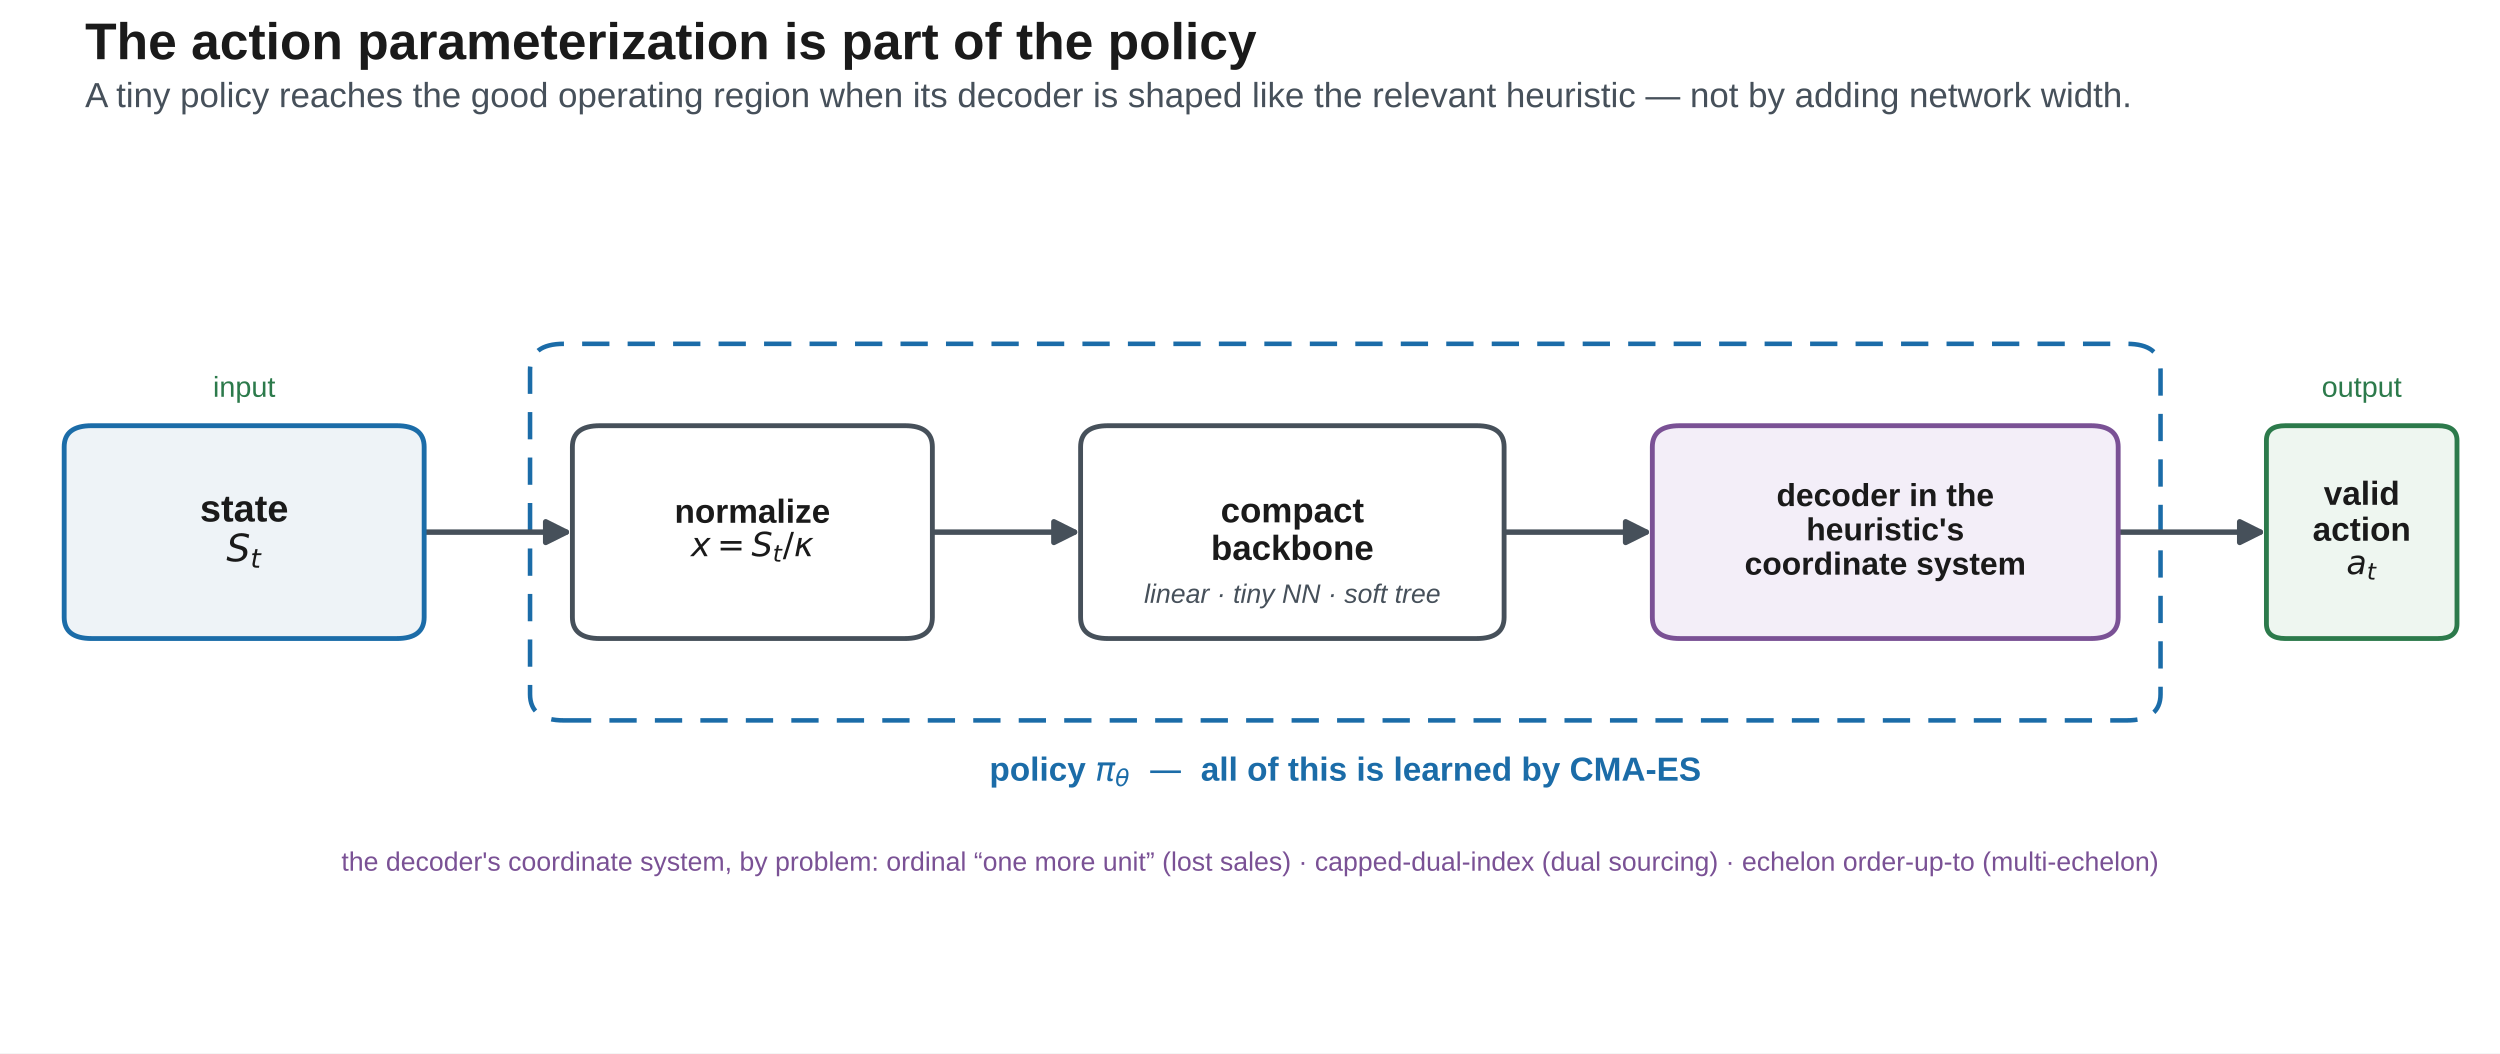
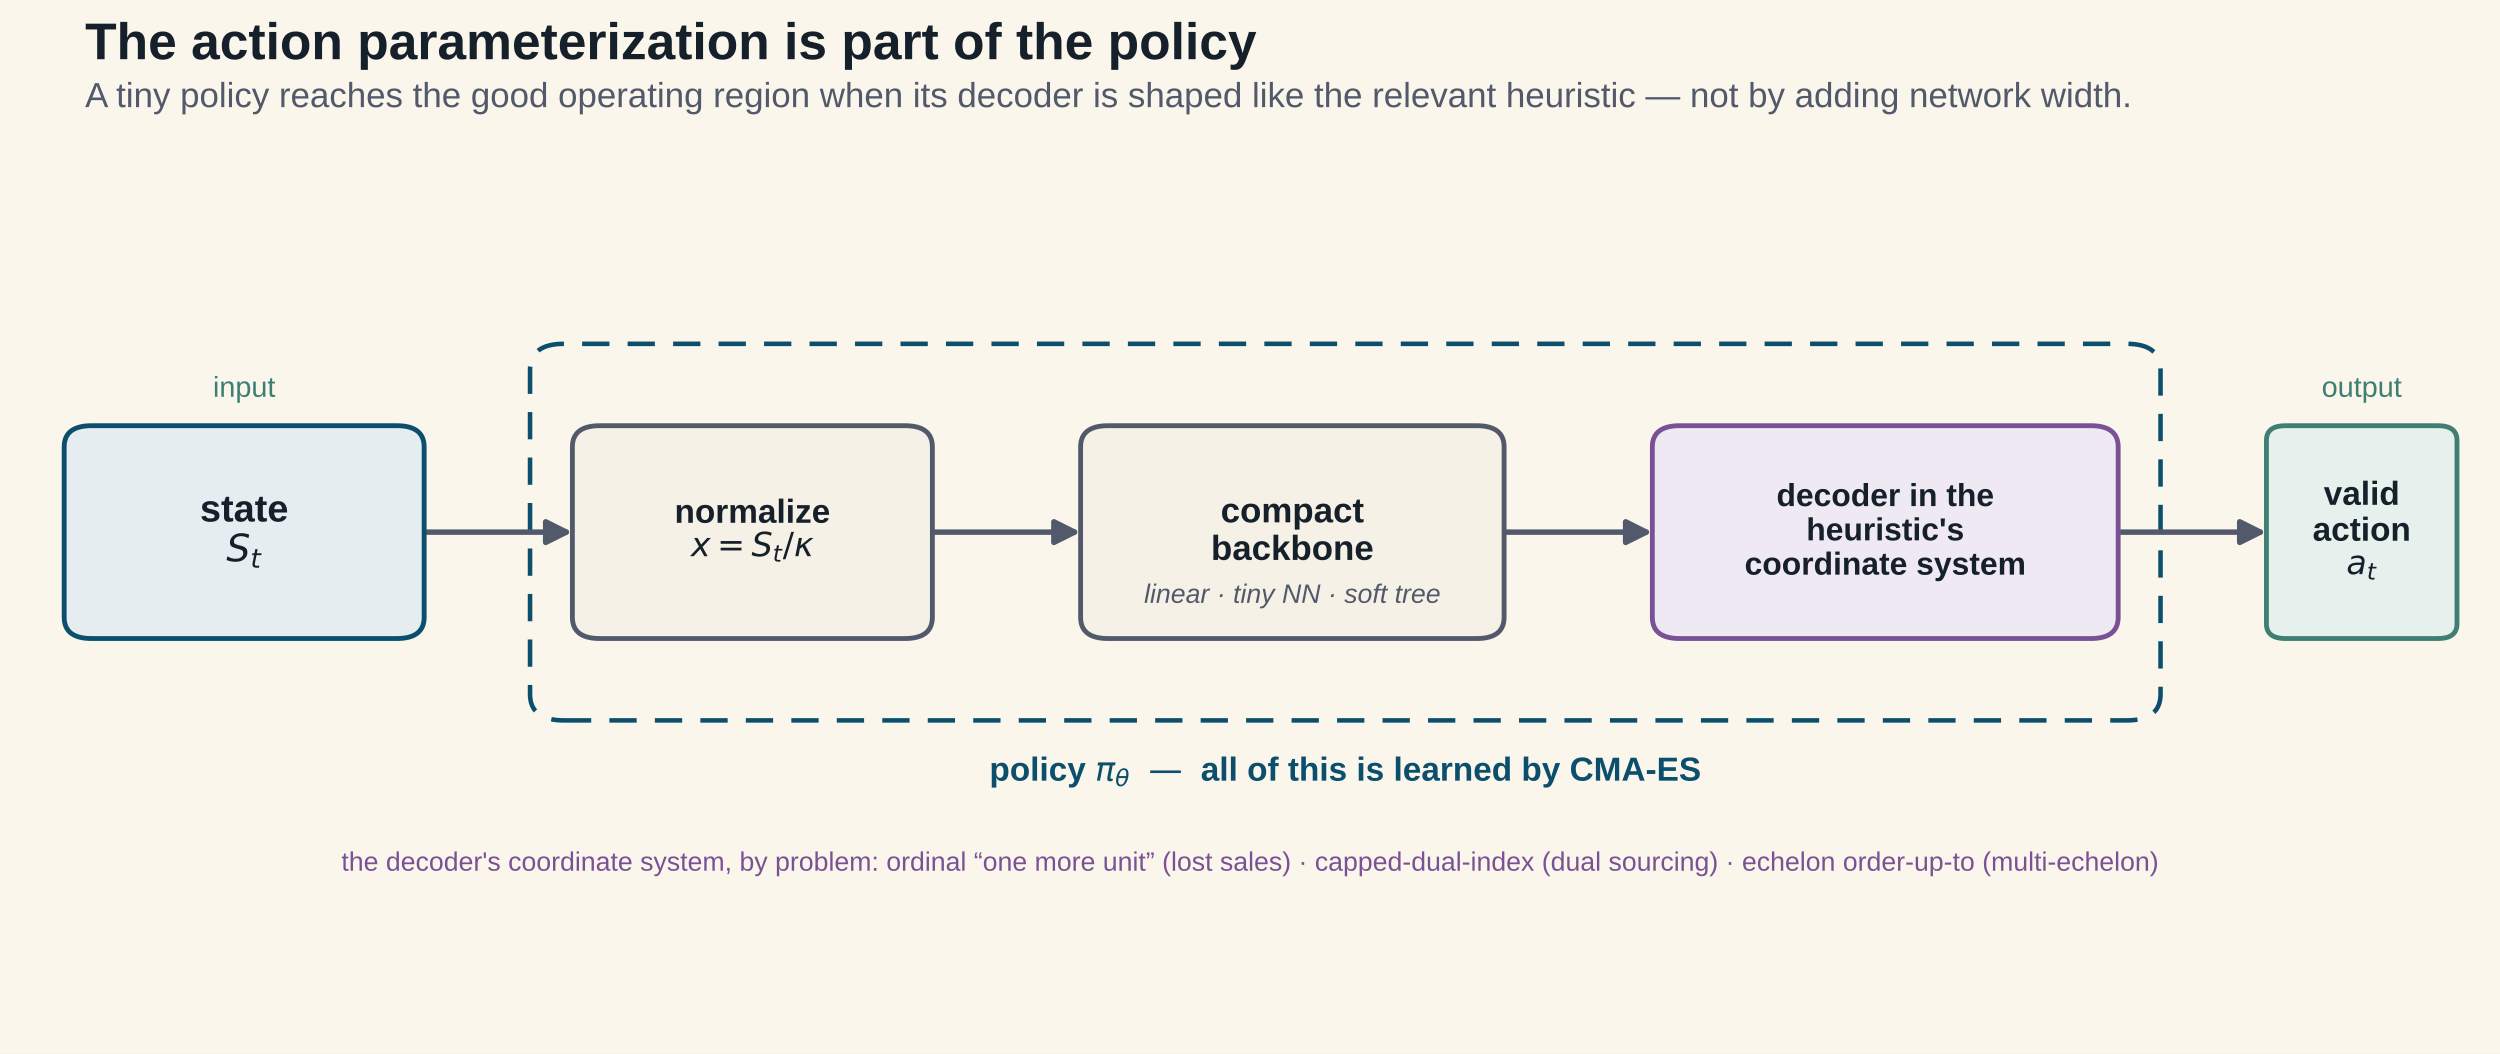
<svg xmlns="http://www.w3.org/2000/svg" width="824.544pt" height="347.4pt" viewBox="0 0 824.544 347.4" version="1.1">
  <defs>
    <style type="text/css">*{stroke-linejoin: round; stroke-linecap: butt}</style>
  </defs>
  <g id="figure_1">
    <g id="patch_1">
-       <path d="M 0 347.4  L 824.544 347.4  L 824.544 0  L 0 0  z " style="fill: #ffffff" />
+       <path d="M 0 347.4  L 824.544 347.4  L 824.544 0  L 0 0  z " style="fill: #fbf6ec" />
    </g>
    <g id="axes_1">
      <g id="patch_2">
-         <path d="M 185.99 237.6  L 701.41 237.6  Q 712.584 237.6 712.584 228.96  L 712.584 122.04  Q 712.584 113.4 701.41 113.4  L 185.99 113.4  Q 174.816 113.4 174.816 122.04  L 174.816 228.96  Q 174.816 237.6 185.99 237.6  L 185.99 237.6  z " clip-path="url(#pb8a349b2c7)" style="fill: none; stroke-dasharray: 9,6; stroke-dashoffset: 0; stroke: #1b6ca8; stroke-width: 1.5; stroke-linejoin: miter" />
+         <path d="M 185.99 237.6  L 701.41 237.6  Q 712.584 237.6 712.584 228.96  L 712.584 122.04  Q 712.584 113.4 701.41 113.4  L 185.99 113.4  Q 174.816 113.4 174.816 122.04  L 174.816 228.96  Q 174.816 237.6 185.99 237.6  L 185.99 237.6  z " clip-path="url(#p1f6740c316)" style="fill: none; stroke-dasharray: 9,6; stroke-dashoffset: 0; stroke: #0b4f6c; stroke-width: 1.5; stroke-linejoin: miter" />
      </g>
      <g id="patch_3">
-         <path d="M 139.896 175.5  Q 164.34 175.5 186.772 175.5  " clip-path="url(#pb8a349b2c7)" style="fill: none; stroke: #46505a; stroke-width: 1.8; stroke-linecap: round" />
-         <path d="M 179.972 172.1  L 186.772 175.5  L 179.972 178.9  z " clip-path="url(#pb8a349b2c7)" style="fill: #46505a; stroke: #46505a; stroke-width: 1.8; stroke-linecap: round" />
+         <path d="M 139.896 175.5  Q 164.34 175.5 186.772 175.5  " clip-path="url(#p1f6740c316)" style="fill: none; stroke: #52596a; stroke-width: 1.8; stroke-linecap: round" />
+         <path d="M 179.972 172.1  L 186.772 175.5  L 179.972 178.9  z " clip-path="url(#p1f6740c316)" style="fill: #52596a; stroke: #52596a; stroke-width: 1.8; stroke-linecap: round" />
      </g>
      <g id="patch_4">
-         <path d="M 307.512 175.5  Q 331.956 175.5 354.388 175.5  " clip-path="url(#pb8a349b2c7)" style="fill: none; stroke: #46505a; stroke-width: 1.8; stroke-linecap: round" />
-         <path d="M 347.588 172.1  L 354.388 175.5  L 347.588 178.9  z " clip-path="url(#pb8a349b2c7)" style="fill: #46505a; stroke: #46505a; stroke-width: 1.8; stroke-linecap: round" />
+         <path d="M 307.512 175.5  Q 331.956 175.5 354.388 175.5  " clip-path="url(#p1f6740c316)" style="fill: none; stroke: #52596a; stroke-width: 1.8; stroke-linecap: round" />
+         <path d="M 347.588 172.1  L 354.388 175.5  L 347.588 178.9  z " clip-path="url(#p1f6740c316)" style="fill: #52596a; stroke: #52596a; stroke-width: 1.8; stroke-linecap: round" />
      </g>
      <g id="patch_5">
-         <path d="M 496.08 175.5  Q 520.524 175.5 542.956 175.5  " clip-path="url(#pb8a349b2c7)" style="fill: none; stroke: #46505a; stroke-width: 1.8; stroke-linecap: round" />
-         <path d="M 536.156 172.1  L 542.956 175.5  L 536.156 178.9  z " clip-path="url(#pb8a349b2c7)" style="fill: #46505a; stroke: #46505a; stroke-width: 1.8; stroke-linecap: round" />
+         <path d="M 496.08 175.5  Q 520.524 175.5 542.956 175.5  " clip-path="url(#p1f6740c316)" style="fill: none; stroke: #52596a; stroke-width: 1.8; stroke-linecap: round" />
+         <path d="M 536.156 172.1  L 542.956 175.5  L 536.156 178.9  z " clip-path="url(#p1f6740c316)" style="fill: #52596a; stroke: #52596a; stroke-width: 1.8; stroke-linecap: round" />
      </g>
      <g id="patch_6">
-         <path d="M 698.616 175.5  Q 723.06 175.5 745.492 175.5  " clip-path="url(#pb8a349b2c7)" style="fill: none; stroke: #46505a; stroke-width: 1.8; stroke-linecap: round" />
-         <path d="M 738.692 172.1  L 745.492 175.5  L 738.692 178.9  z " clip-path="url(#pb8a349b2c7)" style="fill: #46505a; stroke: #46505a; stroke-width: 1.8; stroke-linecap: round" />
+         <path d="M 698.616 175.5  Q 723.06 175.5 745.492 175.5  " clip-path="url(#p1f6740c316)" style="fill: none; stroke: #52596a; stroke-width: 1.8; stroke-linecap: round" />
+         <path d="M 738.692 172.1  L 745.492 175.5  L 738.692 178.9  z " clip-path="url(#p1f6740c316)" style="fill: #52596a; stroke: #52596a; stroke-width: 1.8; stroke-linecap: round" />
      </g>
      <g id="patch_7">
-         <path d="M 30.247 210.6  L 130.817 210.6  Q 139.896 210.6 139.896 203.58  L 139.896 147.42  Q 139.896 140.4 130.817 140.4  L 30.247 140.4  Q 21.168 140.4 21.168 147.42  L 21.168 203.58  Q 21.168 210.6 30.247 210.6  z " clip-path="url(#pb8a349b2c7)" style="fill: #eef3f7; stroke: #1b6ca8; stroke-width: 1.6; stroke-linejoin: miter" />
+         <path d="M 30.247 210.6  L 130.817 210.6  Q 139.896 210.6 139.896 203.58  L 139.896 147.42  Q 139.896 140.4 130.817 140.4  L 30.247 140.4  Q 21.168 140.4 21.168 147.42  L 21.168 203.58  Q 21.168 210.6 30.247 210.6  z " clip-path="url(#p1f6740c316)" style="fill: #e5edf1; stroke: #0b4f6c; stroke-width: 1.6; stroke-linejoin: miter" />
      </g>
      <g id="patch_8">
-         <path d="M 197.863 210.6  L 298.433 210.6  Q 307.512 210.6 307.512 203.58  L 307.512 147.42  Q 307.512 140.4 298.433 140.4  L 197.863 140.4  Q 188.784 140.4 188.784 147.42  L 188.784 203.58  Q 188.784 210.6 197.863 210.6  z " clip-path="url(#pb8a349b2c7)" style="fill: #ffffff; stroke: #46505a; stroke-width: 1.6; stroke-linejoin: miter" />
+         <path d="M 197.863 210.6  L 298.433 210.6  Q 307.512 210.6 307.512 203.58  L 307.512 147.42  Q 307.512 140.4 298.433 140.4  L 197.863 140.4  Q 188.784 140.4 188.784 147.42  L 188.784 203.58  Q 188.784 210.6 197.863 210.6  z " clip-path="url(#p1f6740c316)" style="fill: #f6f1e6; stroke: #52596a; stroke-width: 1.6; stroke-linejoin: miter" />
      </g>
      <g id="patch_9">
-         <path d="M 365.479 210.6  L 487.001 210.6  Q 496.08 210.6 496.08 203.58  L 496.08 147.42  Q 496.08 140.4 487.001 140.4  L 365.479 140.4  Q 356.4 140.4 356.4 147.42  L 356.4 203.58  Q 356.4 210.6 365.479 210.6  z " clip-path="url(#pb8a349b2c7)" style="fill: #ffffff; stroke: #46505a; stroke-width: 1.6; stroke-linejoin: miter" />
+         <path d="M 365.479 210.6  L 487.001 210.6  Q 496.08 210.6 496.08 203.58  L 496.08 147.42  Q 496.08 140.4 487.001 140.4  L 365.479 140.4  Q 356.4 140.4 356.4 147.42  L 356.4 203.58  Q 356.4 210.6 365.479 210.6  z " clip-path="url(#p1f6740c316)" style="fill: #f6f1e6; stroke: #52596a; stroke-width: 1.6; stroke-linejoin: miter" />
      </g>
      <g id="patch_10">
-         <path d="M 554.047 210.6  L 689.537 210.6  Q 698.616 210.6 698.616 203.58  L 698.616 147.42  Q 698.616 140.4 689.537 140.4  L 554.047 140.4  Q 544.968 140.4 544.968 147.42  L 544.968 203.58  Q 544.968 210.6 554.047 210.6  z " clip-path="url(#pb8a349b2c7)" style="fill: #f3eef8; stroke: #7a5195; stroke-width: 1.6; stroke-linejoin: miter" />
+         <path d="M 554.047 210.6  L 689.537 210.6  Q 698.616 210.6 698.616 203.58  L 698.616 147.42  Q 698.616 140.4 689.537 140.4  L 554.047 140.4  Q 544.968 140.4 544.968 147.42  L 544.968 203.58  Q 544.968 210.6 554.047 210.6  z " clip-path="url(#p1f6740c316)" style="fill: #efe9f4; stroke: #7a5195; stroke-width: 1.6; stroke-linejoin: miter" />
      </g>
      <g id="patch_11">
-         <path d="M 753.79 210.6  L 804.074 210.6  Q 810.36 210.6 810.36 205.74  L 810.36 145.26  Q 810.36 140.4 804.074 140.4  L 753.79 140.4  Q 747.504 140.4 747.504 145.26  L 747.504 205.74  Q 747.504 210.6 753.79 210.6  z " clip-path="url(#pb8a349b2c7)" style="fill: #eef6f0; stroke: #2c7a4b; stroke-width: 1.6; stroke-linejoin: miter" />
+         <path d="M 753.79 210.6  L 804.074 210.6  Q 810.36 210.6 810.36 205.74  L 810.36 145.26  Q 810.36 140.4 804.074 140.4  L 753.79 140.4  Q 747.504 140.4 747.504 145.26  L 747.504 205.74  Q 747.504 210.6 753.79 210.6  z " clip-path="url(#p1f6740c316)" style="fill: #e6f0ec; stroke: #3e7e73; stroke-width: 1.6; stroke-linejoin: miter" />
      </g>
      <g id="text_1">
-         <text style="font-weight: 700; font-size: 12.5px; font-family: 'Liberation Sans'; fill: #1a1a1a" transform="translate(65.94313 172.0004)">state</text>
-         <g style="fill: #1a1a1a" transform="translate(74.657 185.4645)">
+         <text style="font-weight: 700; font-size: 12.5px; font-family: 'Liberation Sans'; fill: #16202b" transform="translate(65.94313 172.0004)">state</text>
+         <g style="fill: #16202b" transform="translate(74.657 185.4645)">
          <text>
-             <tspan x="0" y="-0.344" style="font-style: oblique; font-size: 12.5px; font-family: 'DejaVu Sans'; fill: #1a1a1a">S</tspan>
-             <tspan x="7.935" y="1.789" style="font-style: oblique; font-size: 8.75px; font-family: 'DejaVu Sans'; fill: #1a1a1a">t</tspan>
+             <tspan x="0" y="-0.344" style="font-style: oblique; font-size: 12.5px; font-family: 'DejaVu Sans'; fill: #16202b">S</tspan>
+             <tspan x="7.935" y="1.789" style="font-style: oblique; font-size: 8.75px; font-family: 'DejaVu Sans'; fill: #16202b">t</tspan>
          </text>
        </g>
      </g>
      <g id="text_2">
-         <text style="font-weight: 700; font-size: 11px; font-family: 'Liberation Sans'; fill: #1a1a1a" transform="translate(222.475 172.4203)">normalize</text>
-         <g style="fill: #1a1a1a" transform="translate(227.853 184.2687)">
+         <text style="font-weight: 700; font-size: 11px; font-family: 'Liberation Sans'; fill: #16202b" transform="translate(222.475 172.4203)">normalize</text>
+         <g style="fill: #16202b" transform="translate(227.853 184.2687)">
          <text>
-             <tspan x="0" y="-0.828" style="font-style: oblique; font-size: 11px; font-family: 'DejaVu Sans'; fill: #1a1a1a">x</tspan>
-             <tspan x="20.013" y="-0.828" style="font-style: oblique; font-size: 11px; font-family: 'DejaVu Sans'; fill: #1a1a1a">S</tspan>
-             <tspan x="34.021" y="-0.828" style="font-style: oblique; font-size: 11px; font-family: 'DejaVu Sans'; fill: #1a1a1a">κ</tspan>
-             <tspan x="8.653" y="-0.828" style="font-size: 11px; font-family: 'DejaVu Sans'; fill: #1a1a1a">=</tspan>
-             <tspan x="30.315" y="-0.828" style="font-size: 11px; font-family: 'DejaVu Sans'; fill: #1a1a1a">/</tspan>
-             <tspan x="26.995" y="0.977" style="font-style: oblique; font-size: 7.7px; font-family: 'DejaVu Sans'; fill: #1a1a1a">t</tspan>
+             <tspan x="0" y="-0.828" style="font-style: oblique; font-size: 11px; font-family: 'DejaVu Sans'; fill: #16202b">x</tspan>
+             <tspan x="20.013" y="-0.828" style="font-style: oblique; font-size: 11px; font-family: 'DejaVu Sans'; fill: #16202b">S</tspan>
+             <tspan x="34.021" y="-0.828" style="font-style: oblique; font-size: 11px; font-family: 'DejaVu Sans'; fill: #16202b">κ</tspan>
+             <tspan x="8.653" y="-0.828" style="font-size: 11px; font-family: 'DejaVu Sans'; fill: #16202b">=</tspan>
+             <tspan x="30.315" y="-0.828" style="font-size: 11px; font-family: 'DejaVu Sans'; fill: #16202b">/</tspan>
+             <tspan x="26.995" y="0.977" style="font-style: oblique; font-size: 7.7px; font-family: 'DejaVu Sans'; fill: #16202b">t</tspan>
          </text>
        </g>
      </g>
      <g id="text_3">
-         <text style="font-weight: 700; font-size: 11.5px; font-family: 'Liberation Sans'; fill: #1a1a1a" transform="translate(402.5958 172.2804)">compact</text>
-         <text style="font-weight: 700; font-size: 11.5px; font-family: 'Liberation Sans'; fill: #1a1a1a" transform="translate(399.4019 184.6673)">backbone</text>
+         <text style="font-weight: 700; font-size: 11.5px; font-family: 'Liberation Sans'; fill: #16202b" transform="translate(402.5958 172.2804)">compact</text>
+         <text style="font-weight: 700; font-size: 11.5px; font-family: 'Liberation Sans'; fill: #16202b" transform="translate(399.4019 184.6673)">backbone</text>
      </g>
      <g id="text_4">
-         <text style="font-weight: 700; font-size: 10.5px; font-family: 'Liberation Sans'; fill: #1a1a1a" transform="translate(585.914 166.9054)">decoder in the</text>
-         <text style="font-weight: 700; font-size: 10.5px; font-family: 'Liberation Sans'; fill: #1a1a1a" transform="translate(595.7438 178.2152)">heuristic's</text>
-         <text style="font-weight: 700; font-size: 10.5px; font-family: 'Liberation Sans'; fill: #1a1a1a" transform="translate(575.4041 189.525)">coordinate system</text>
+         <text style="font-weight: 700; font-size: 10.5px; font-family: 'Liberation Sans'; fill: #16202b" transform="translate(585.914 166.9054)">decoder in the</text>
+         <text style="font-weight: 700; font-size: 10.5px; font-family: 'Liberation Sans'; fill: #16202b" transform="translate(595.7438 178.2152)">heuristic's</text>
+         <text style="font-weight: 700; font-size: 10.5px; font-family: 'Liberation Sans'; fill: #16202b" transform="translate(575.4041 189.525)">coordinate system</text>
      </g>
      <g id="text_5">
-         <text style="font-weight: 700; font-size: 11px; font-family: 'Liberation Sans'; fill: #1a1a1a" transform="translate(766.3997 166.4962)">valid</text>
-         <text style="font-weight: 700; font-size: 11px; font-family: 'Liberation Sans'; fill: #1a1a1a" transform="translate(762.7371 178.3445)">action</text>
-         <g style="fill: #1a1a1a" transform="translate(773.872 190.1929)">
+         <text style="font-weight: 700; font-size: 11px; font-family: 'Liberation Sans'; fill: #16202b" transform="translate(766.3997 166.4962)">valid</text>
+         <text style="font-weight: 700; font-size: 11px; font-family: 'Liberation Sans'; fill: #16202b" transform="translate(762.7371 178.3445)">action</text>
+         <g style="fill: #16202b" transform="translate(773.872 190.1929)">
          <text>
-             <tspan x="0" y="-0.844" style="font-style: oblique; font-size: 11px; font-family: 'DejaVu Sans'; fill: #1a1a1a">a</tspan>
-             <tspan x="6.741" y="0.961" style="font-style: oblique; font-size: 7.7px; font-family: 'DejaVu Sans'; fill: #1a1a1a">t</tspan>
+             <tspan x="0" y="-0.844" style="font-style: oblique; font-size: 11px; font-family: 'DejaVu Sans'; fill: #16202b">a</tspan>
+             <tspan x="6.741" y="0.961" style="font-style: oblique; font-size: 7.7px; font-family: 'DejaVu Sans'; fill: #16202b">t</tspan>
          </text>
        </g>
      </g>
      <g id="text_6">
-         <text style="font-style: italic; font-size: 8.8px; font-family: 'Liberation Sans'; text-anchor: middle; fill: #46505a" x="426.24" y="198.836" transform="rotate(-0 426.24 198.8356)">linear · tiny NN · soft tree</text>
+         <text style="font-style: italic; font-size: 8.8px; font-family: 'Liberation Sans'; text-anchor: middle; fill: #52596a" x="426.24" y="198.836" transform="rotate(-0 426.24 198.8356)">linear · tiny NN · soft tree</text>
      </g>
      <g id="text_7">
-         <g style="fill: #1b6ca8" transform="translate(326.33 257.51)">
+         <g style="fill: #0b4f6c" transform="translate(326.33 257.51)">
          <text>
-             <tspan x="0" y="-0.031" style="font-weight: 700; font-size: 11px; font-family: 'Liberation Sans'; fill: #1b6ca8">p</tspan>
-             <tspan x="6.719" y="-0.031" style="font-weight: 700; font-size: 11px; font-family: 'Liberation Sans'; fill: #1b6ca8">o</tspan>
-             <tspan x="13.438" y="-0.031" style="font-weight: 700; font-size: 11px; font-family: 'Liberation Sans'; fill: #1b6ca8">l</tspan>
-             <tspan x="16.495" y="-0.031" style="font-weight: 700; font-size: 11px; font-family: 'Liberation Sans'; fill: #1b6ca8">i</tspan>
-             <tspan x="19.551" y="-0.031" style="font-weight: 700; font-size: 11px; font-family: 'Liberation Sans'; fill: #1b6ca8">c</tspan>
-             <tspan x="25.668" y="-0.031" style="font-weight: 700; font-size: 11px; font-family: 'Liberation Sans'; fill: #1b6ca8">y</tspan>
-             <tspan x="31.786" y="-0.031" style="font-weight: 700; font-size: 11px; font-family: 'Liberation Sans'; fill: #1b6ca8"> </tspan>
-             <tspan x="46.477" y="-0.031" style="font-weight: 700; font-size: 11px; font-family: 'Liberation Sans'; fill: #1b6ca8"> </tspan>
-             <tspan x="49.533" y="-0.031" style="font-weight: 700; font-size: 11px; font-family: 'Liberation Sans'; fill: #1b6ca8"> </tspan>
-             <tspan x="63.589" y="-0.031" style="font-weight: 700; font-size: 11px; font-family: 'Liberation Sans'; fill: #1b6ca8"> </tspan>
-             <tspan x="66.645" y="-0.031" style="font-weight: 700; font-size: 11px; font-family: 'Liberation Sans'; fill: #1b6ca8"> </tspan>
-             <tspan x="69.701" y="-0.031" style="font-weight: 700; font-size: 11px; font-family: 'Liberation Sans'; fill: #1b6ca8">a</tspan>
-             <tspan x="75.819" y="-0.031" style="font-weight: 700; font-size: 11px; font-family: 'Liberation Sans'; fill: #1b6ca8">l</tspan>
-             <tspan x="78.875" y="-0.031" style="font-weight: 700; font-size: 11px; font-family: 'Liberation Sans'; fill: #1b6ca8">l</tspan>
-             <tspan x="81.931" y="-0.031" style="font-weight: 700; font-size: 11px; font-family: 'Liberation Sans'; fill: #1b6ca8"> </tspan>
-             <tspan x="84.987" y="-0.031" style="font-weight: 700; font-size: 11px; font-family: 'Liberation Sans'; fill: #1b6ca8">o</tspan>
-             <tspan x="91.707" y="-0.031" style="font-weight: 700; font-size: 11px; font-family: 'Liberation Sans'; fill: #1b6ca8">f</tspan>
-             <tspan x="95.37" y="-0.031" style="font-weight: 700; font-size: 11px; font-family: 'Liberation Sans'; fill: #1b6ca8"> </tspan>
-             <tspan x="98.426" y="-0.031" style="font-weight: 700; font-size: 11px; font-family: 'Liberation Sans'; fill: #1b6ca8">t</tspan>
-             <tspan x="102.089" y="-0.031" style="font-weight: 700; font-size: 11px; font-family: 'Liberation Sans'; fill: #1b6ca8">h</tspan>
-             <tspan x="108.808" y="-0.031" style="font-weight: 700; font-size: 11px; font-family: 'Liberation Sans'; fill: #1b6ca8">i</tspan>
-             <tspan x="111.864" y="-0.031" style="font-weight: 700; font-size: 11px; font-family: 'Liberation Sans'; fill: #1b6ca8">s</tspan>
-             <tspan x="117.982" y="-0.031" style="font-weight: 700; font-size: 11px; font-family: 'Liberation Sans'; fill: #1b6ca8"> </tspan>
-             <tspan x="121.038" y="-0.031" style="font-weight: 700; font-size: 11px; font-family: 'Liberation Sans'; fill: #1b6ca8">i</tspan>
-             <tspan x="124.094" y="-0.031" style="font-weight: 700; font-size: 11px; font-family: 'Liberation Sans'; fill: #1b6ca8">s</tspan>
-             <tspan x="130.212" y="-0.031" style="font-weight: 700; font-size: 11px; font-family: 'Liberation Sans'; fill: #1b6ca8"> </tspan>
-             <tspan x="133.268" y="-0.031" style="font-weight: 700; font-size: 11px; font-family: 'Liberation Sans'; fill: #1b6ca8">l</tspan>
-             <tspan x="136.324" y="-0.031" style="font-weight: 700; font-size: 11px; font-family: 'Liberation Sans'; fill: #1b6ca8">e</tspan>
-             <tspan x="142.442" y="-0.031" style="font-weight: 700; font-size: 11px; font-family: 'Liberation Sans'; fill: #1b6ca8">a</tspan>
-             <tspan x="148.56" y="-0.031" style="font-weight: 700; font-size: 11px; font-family: 'Liberation Sans'; fill: #1b6ca8">r</tspan>
-             <tspan x="152.84" y="-0.031" style="font-weight: 700; font-size: 11px; font-family: 'Liberation Sans'; fill: #1b6ca8">n</tspan>
-             <tspan x="159.56" y="-0.031" style="font-weight: 700; font-size: 11px; font-family: 'Liberation Sans'; fill: #1b6ca8">e</tspan>
-             <tspan x="165.677" y="-0.031" style="font-weight: 700; font-size: 11px; font-family: 'Liberation Sans'; fill: #1b6ca8">d</tspan>
-             <tspan x="172.397" y="-0.031" style="font-weight: 700; font-size: 11px; font-family: 'Liberation Sans'; fill: #1b6ca8"> </tspan>
-             <tspan x="175.453" y="-0.031" style="font-weight: 700; font-size: 11px; font-family: 'Liberation Sans'; fill: #1b6ca8">b</tspan>
-             <tspan x="182.172" y="-0.031" style="font-weight: 700; font-size: 11px; font-family: 'Liberation Sans'; fill: #1b6ca8">y</tspan>
-             <tspan x="188.29" y="-0.031" style="font-weight: 700; font-size: 11px; font-family: 'Liberation Sans'; fill: #1b6ca8"> </tspan>
-             <tspan x="191.346" y="-0.031" style="font-weight: 700; font-size: 11px; font-family: 'Liberation Sans'; fill: #1b6ca8">C</tspan>
-             <tspan x="199.29" y="-0.031" style="font-weight: 700; font-size: 11px; font-family: 'Liberation Sans'; fill: #1b6ca8">M</tspan>
-             <tspan x="208.453" y="-0.031" style="font-weight: 700; font-size: 11px; font-family: 'Liberation Sans'; fill: #1b6ca8">A</tspan>
-             <tspan x="216.397" y="-0.031" style="font-weight: 700; font-size: 11px; font-family: 'Liberation Sans'; fill: #1b6ca8">-</tspan>
-             <tspan x="220.06" y="-0.031" style="font-weight: 700; font-size: 11px; font-family: 'Liberation Sans'; fill: #1b6ca8">E</tspan>
-             <tspan x="227.397" y="-0.031" style="font-weight: 700; font-size: 11px; font-family: 'Liberation Sans'; fill: #1b6ca8">S</tspan>
-             <tspan x="34.842" y="-0.031" style="font-style: oblique; font-size: 11px; font-family: 'DejaVu Sans'; fill: #1b6ca8">π</tspan>
-             <tspan x="41.465" y="1.773" style="font-style: oblique; font-size: 7.7px; font-family: 'DejaVu Sans'; fill: #1b6ca8">θ</tspan>
-             <tspan x="52.589" y="-0.031" style="font-size: 11px; font-family: 'DejaVu Sans Display'; fill: #1b6ca8">—</tspan>
+             <tspan x="0" y="-0.031" style="font-weight: 700; font-size: 11px; font-family: 'Liberation Sans'; fill: #0b4f6c">p</tspan>
+             <tspan x="6.719" y="-0.031" style="font-weight: 700; font-size: 11px; font-family: 'Liberation Sans'; fill: #0b4f6c">o</tspan>
+             <tspan x="13.438" y="-0.031" style="font-weight: 700; font-size: 11px; font-family: 'Liberation Sans'; fill: #0b4f6c">l</tspan>
+             <tspan x="16.495" y="-0.031" style="font-weight: 700; font-size: 11px; font-family: 'Liberation Sans'; fill: #0b4f6c">i</tspan>
+             <tspan x="19.551" y="-0.031" style="font-weight: 700; font-size: 11px; font-family: 'Liberation Sans'; fill: #0b4f6c">c</tspan>
+             <tspan x="25.668" y="-0.031" style="font-weight: 700; font-size: 11px; font-family: 'Liberation Sans'; fill: #0b4f6c">y</tspan>
+             <tspan x="31.786" y="-0.031" style="font-weight: 700; font-size: 11px; font-family: 'Liberation Sans'; fill: #0b4f6c"> </tspan>
+             <tspan x="46.477" y="-0.031" style="font-weight: 700; font-size: 11px; font-family: 'Liberation Sans'; fill: #0b4f6c"> </tspan>
+             <tspan x="49.533" y="-0.031" style="font-weight: 700; font-size: 11px; font-family: 'Liberation Sans'; fill: #0b4f6c"> </tspan>
+             <tspan x="63.589" y="-0.031" style="font-weight: 700; font-size: 11px; font-family: 'Liberation Sans'; fill: #0b4f6c"> </tspan>
+             <tspan x="66.645" y="-0.031" style="font-weight: 700; font-size: 11px; font-family: 'Liberation Sans'; fill: #0b4f6c"> </tspan>
+             <tspan x="69.701" y="-0.031" style="font-weight: 700; font-size: 11px; font-family: 'Liberation Sans'; fill: #0b4f6c">a</tspan>
+             <tspan x="75.819" y="-0.031" style="font-weight: 700; font-size: 11px; font-family: 'Liberation Sans'; fill: #0b4f6c">l</tspan>
+             <tspan x="78.875" y="-0.031" style="font-weight: 700; font-size: 11px; font-family: 'Liberation Sans'; fill: #0b4f6c">l</tspan>
+             <tspan x="81.931" y="-0.031" style="font-weight: 700; font-size: 11px; font-family: 'Liberation Sans'; fill: #0b4f6c"> </tspan>
+             <tspan x="84.987" y="-0.031" style="font-weight: 700; font-size: 11px; font-family: 'Liberation Sans'; fill: #0b4f6c">o</tspan>
+             <tspan x="91.707" y="-0.031" style="font-weight: 700; font-size: 11px; font-family: 'Liberation Sans'; fill: #0b4f6c">f</tspan>
+             <tspan x="95.37" y="-0.031" style="font-weight: 700; font-size: 11px; font-family: 'Liberation Sans'; fill: #0b4f6c"> </tspan>
+             <tspan x="98.426" y="-0.031" style="font-weight: 700; font-size: 11px; font-family: 'Liberation Sans'; fill: #0b4f6c">t</tspan>
+             <tspan x="102.089" y="-0.031" style="font-weight: 700; font-size: 11px; font-family: 'Liberation Sans'; fill: #0b4f6c">h</tspan>
+             <tspan x="108.808" y="-0.031" style="font-weight: 700; font-size: 11px; font-family: 'Liberation Sans'; fill: #0b4f6c">i</tspan>
+             <tspan x="111.864" y="-0.031" style="font-weight: 700; font-size: 11px; font-family: 'Liberation Sans'; fill: #0b4f6c">s</tspan>
+             <tspan x="117.982" y="-0.031" style="font-weight: 700; font-size: 11px; font-family: 'Liberation Sans'; fill: #0b4f6c"> </tspan>
+             <tspan x="121.038" y="-0.031" style="font-weight: 700; font-size: 11px; font-family: 'Liberation Sans'; fill: #0b4f6c">i</tspan>
+             <tspan x="124.094" y="-0.031" style="font-weight: 700; font-size: 11px; font-family: 'Liberation Sans'; fill: #0b4f6c">s</tspan>
+             <tspan x="130.212" y="-0.031" style="font-weight: 700; font-size: 11px; font-family: 'Liberation Sans'; fill: #0b4f6c"> </tspan>
+             <tspan x="133.268" y="-0.031" style="font-weight: 700; font-size: 11px; font-family: 'Liberation Sans'; fill: #0b4f6c">l</tspan>
+             <tspan x="136.324" y="-0.031" style="font-weight: 700; font-size: 11px; font-family: 'Liberation Sans'; fill: #0b4f6c">e</tspan>
+             <tspan x="142.442" y="-0.031" style="font-weight: 700; font-size: 11px; font-family: 'Liberation Sans'; fill: #0b4f6c">a</tspan>
+             <tspan x="148.56" y="-0.031" style="font-weight: 700; font-size: 11px; font-family: 'Liberation Sans'; fill: #0b4f6c">r</tspan>
+             <tspan x="152.84" y="-0.031" style="font-weight: 700; font-size: 11px; font-family: 'Liberation Sans'; fill: #0b4f6c">n</tspan>
+             <tspan x="159.56" y="-0.031" style="font-weight: 700; font-size: 11px; font-family: 'Liberation Sans'; fill: #0b4f6c">e</tspan>
+             <tspan x="165.677" y="-0.031" style="font-weight: 700; font-size: 11px; font-family: 'Liberation Sans'; fill: #0b4f6c">d</tspan>
+             <tspan x="172.397" y="-0.031" style="font-weight: 700; font-size: 11px; font-family: 'Liberation Sans'; fill: #0b4f6c"> </tspan>
+             <tspan x="175.453" y="-0.031" style="font-weight: 700; font-size: 11px; font-family: 'Liberation Sans'; fill: #0b4f6c">b</tspan>
+             <tspan x="182.172" y="-0.031" style="font-weight: 700; font-size: 11px; font-family: 'Liberation Sans'; fill: #0b4f6c">y</tspan>
+             <tspan x="188.29" y="-0.031" style="font-weight: 700; font-size: 11px; font-family: 'Liberation Sans'; fill: #0b4f6c"> </tspan>
+             <tspan x="191.346" y="-0.031" style="font-weight: 700; font-size: 11px; font-family: 'Liberation Sans'; fill: #0b4f6c">C</tspan>
+             <tspan x="199.29" y="-0.031" style="font-weight: 700; font-size: 11px; font-family: 'Liberation Sans'; fill: #0b4f6c">M</tspan>
+             <tspan x="208.453" y="-0.031" style="font-weight: 700; font-size: 11px; font-family: 'Liberation Sans'; fill: #0b4f6c">A</tspan>
+             <tspan x="216.397" y="-0.031" style="font-weight: 700; font-size: 11px; font-family: 'Liberation Sans'; fill: #0b4f6c">-</tspan>
+             <tspan x="220.06" y="-0.031" style="font-weight: 700; font-size: 11px; font-family: 'Liberation Sans'; fill: #0b4f6c">E</tspan>
+             <tspan x="227.397" y="-0.031" style="font-weight: 700; font-size: 11px; font-family: 'Liberation Sans'; fill: #0b4f6c">S</tspan>
+             <tspan x="34.842" y="-0.031" style="font-style: oblique; font-size: 11px; font-family: 'DejaVu Sans'; fill: #0b4f6c">π</tspan>
+             <tspan x="41.465" y="1.773" style="font-style: oblique; font-size: 7.7px; font-family: 'DejaVu Sans'; fill: #0b4f6c">θ</tspan>
+             <tspan x="52.589" y="-0.031" style="font-size: 11px; font-family: 'DejaVu Sans Display'; fill: #0b4f6c">—</tspan>
          </text>
        </g>
      </g>
      <g id="text_8">
-         <text style="font-size: 9.5px; font-family: 'Liberation Sans'; text-anchor: middle; fill: #2c7a4b" x="80.532" y="130.869" transform="rotate(-0 80.532 130.8688)">input</text>
+         <text style="font-size: 9.5px; font-family: 'Liberation Sans'; text-anchor: middle; fill: #3e7e73" x="80.532" y="130.869" transform="rotate(-0 80.532 130.8688)">input</text>
      </g>
      <g id="text_9">
-         <text style="font-size: 9.5px; font-family: 'Liberation Sans'; text-anchor: middle; fill: #2c7a4b" x="778.932" y="130.869" transform="rotate(-0 778.932 130.8688)">output</text>
+         <text style="font-size: 9.5px; font-family: 'Liberation Sans'; text-anchor: middle; fill: #3e7e73" x="778.932" y="130.869" transform="rotate(-0 778.932 130.8688)">output</text>
      </g>
      <g id="text_10">
        <text style="font-size: 8.8px; font-family: 'Liberation Sans'; text-anchor: middle; fill: #7a5195" x="412.272" y="287.177" transform="rotate(-0 412.272 287.1773)">the decoder's coordinate system, by problem:   ordinal “one more unit” (lost sales)   ·   capped-dual-index (dual sourcing)   ·   echelon order-up-to (multi-echelon)</text>
      </g>
    </g>
    <g id="text_11">
-       <text style="font-weight: 700; font-size: 17px; font-family: 'Liberation Sans'; text-anchor: start; fill: #1a1a1a" x="28.08" y="19.52" transform="rotate(-0 28.08 19.51969)">The action parameterization is part of the policy</text>
+       <text style="font-weight: 700; font-size: 17px; font-family: 'Liberation Sans'; text-anchor: start; fill: #16202b" x="28.08" y="19.52" transform="rotate(-0 28.08 19.51969)">The action parameterization is part of the policy</text>
    </g>
    <g id="text_12">
-       <text style="font-size: 11.5px; font-family: 'Liberation Sans'; text-anchor: start; fill: #46505a" x="28.08" y="35.334" transform="rotate(-0 28.08 35.33391)">A tiny policy reaches the good operating region when its decoder is shaped like the relevant heuristic — not by adding network width.</text>
+       <text style="font-size: 11.5px; font-family: 'Liberation Sans'; text-anchor: start; fill: #52596a" x="28.08" y="35.334" transform="rotate(-0 28.08 35.33391)">A tiny policy reaches the good operating region when its decoder is shaped like the relevant heuristic — not by adding network width.</text>
    </g>
  </g>
  <defs>
-     <clipPath id="pb8a349b2c7">
+     <clipPath id="p1f6740c316">
      <rect x="7.2" y="59.4" width="810.144" height="280.8" />
    </clipPath>
  </defs>
</svg>
